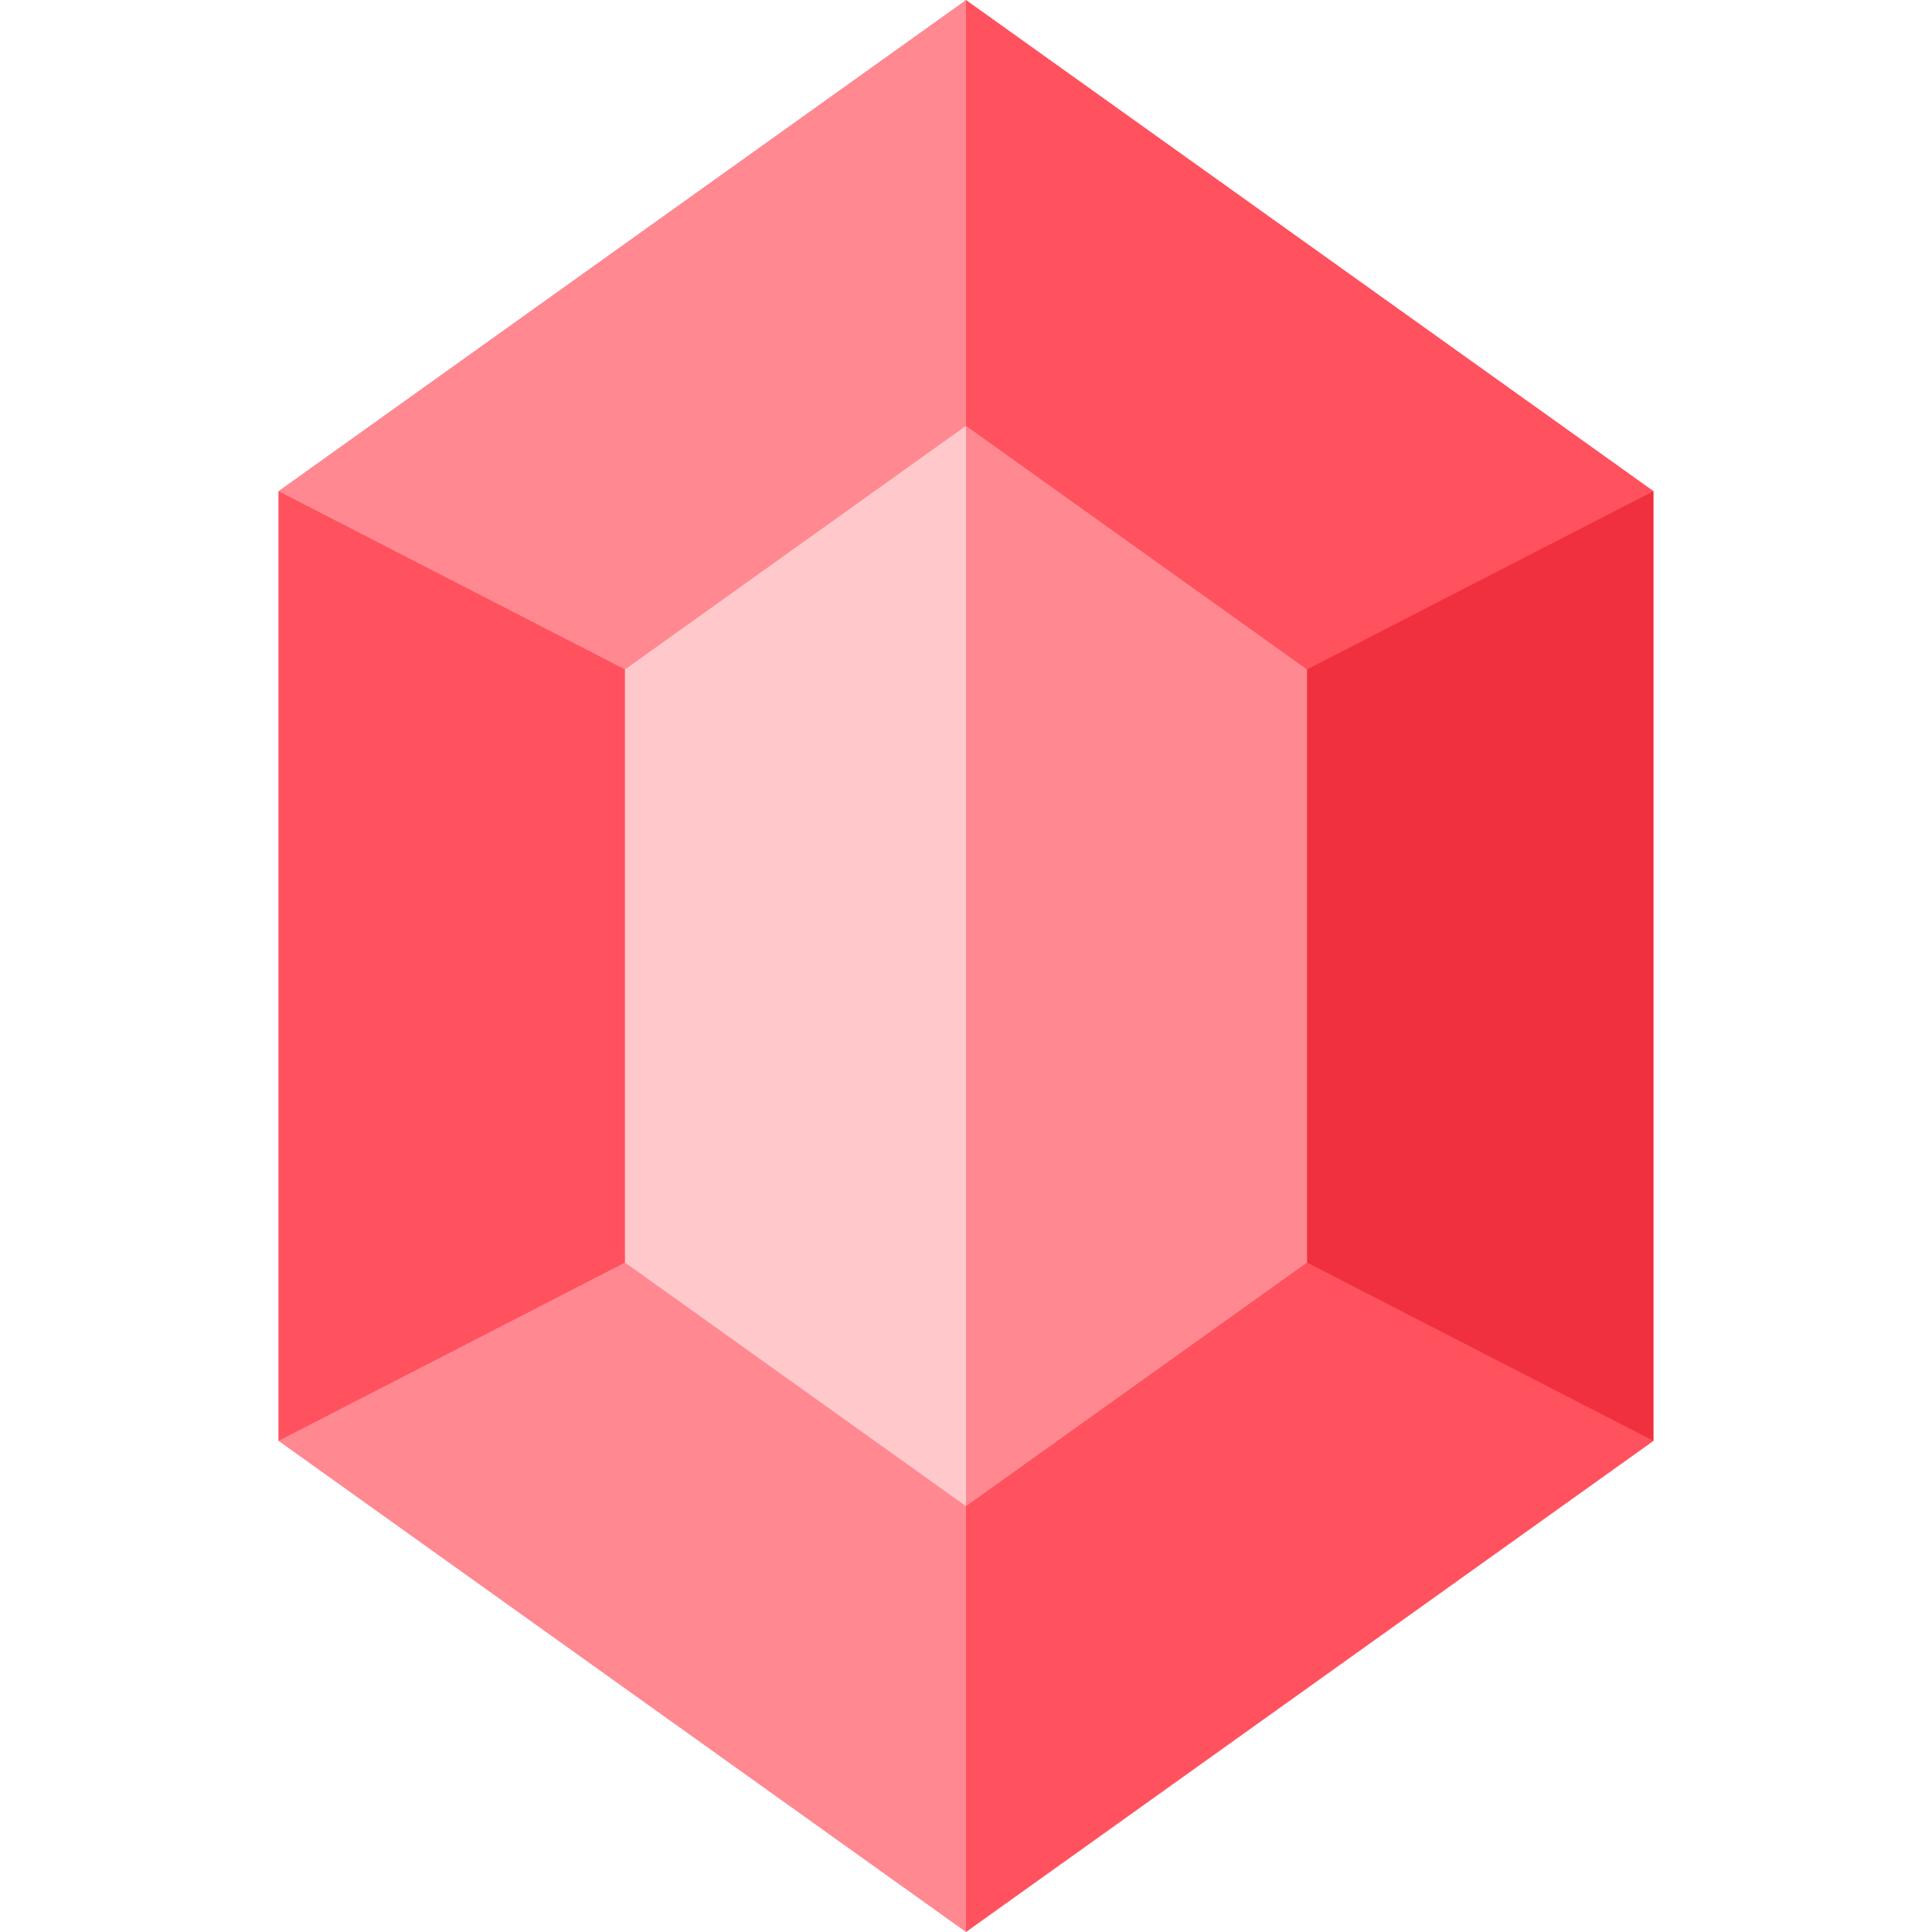
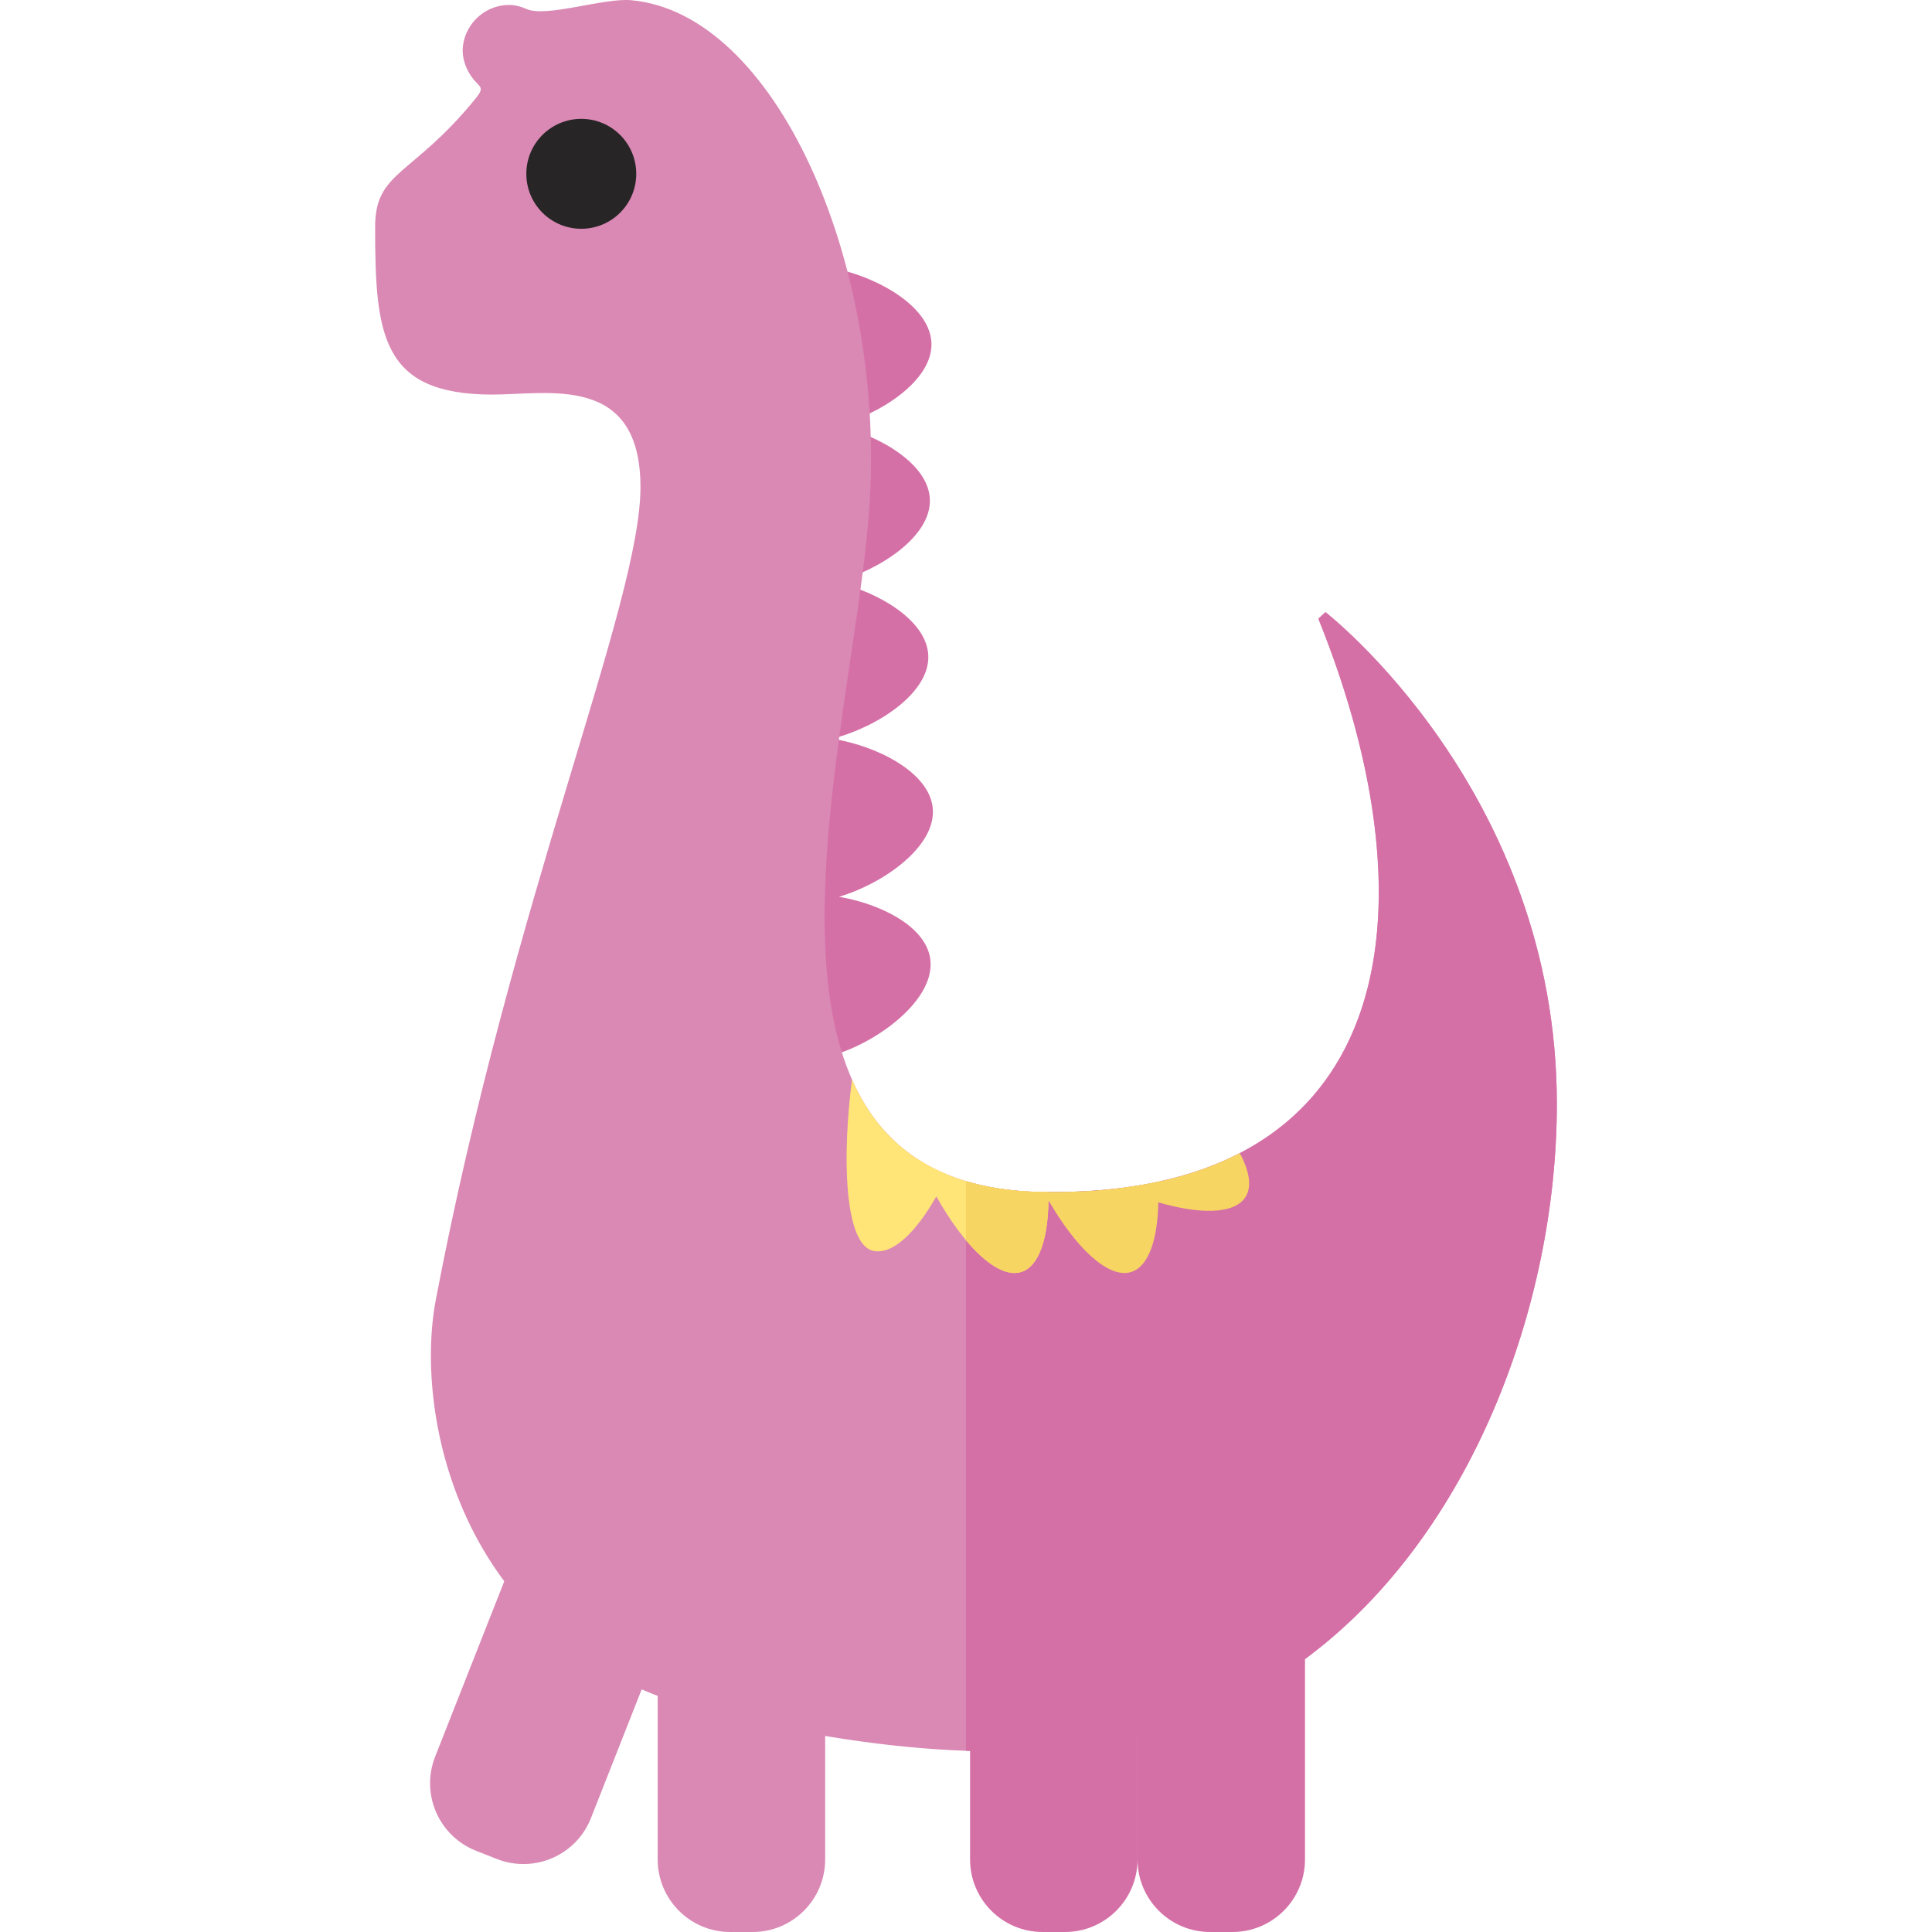
- <svg xmlns="http://www.w3.org/2000/svg" version="1.1" id="Capa_1" x="0px" y="0px" viewBox="0 0 512 512" style="enable-background:new 0 0 512 512;" xml:space="preserve">
-   <polygon style="fill:#F0303E;" points="326.367,157.395 326.367,354.605 438.203,381.838 438.203,130.162 " />
-   <g>
-     <polygon style="fill:#FF515E;" points="346.383,177.411 438.203,130.162 256,0 235.984,132.859  " />
-     <polygon style="fill:#FF515E;" points="235.984,379.141 256,512 438.203,381.838 346.383,334.589  " />
+ <svg xmlns="http://www.w3.org/2000/svg" version="1.1" id="Capa_1" x="0px" y="0px" viewBox="0 0 351.54 351.54" style="enable-background:new 0 0 351.54 351.54;" xml:space="preserve">
+   <g id="XMLID_791_">
+     <path id="XMLID_43_" style="fill:#D570A7;" d="M147.521,93.521c-2.211,29.218-3.043,64.7,1.849,98.976   c8.199-1.344,21.087-9.977,19.887-18.082c-0.877-5.925-9.043-9.937-16.589-11.245c7.987-2.348,17.672-9.099,17.059-16.076   c-0.581-6.611-10.235-11.409-18.286-12.676c8.026-2.049,17.736-8.236,17.469-15.132c-0.249-6.423-9.082-11.564-16.887-13.391   c7.967-2.125,17.438-8.244,17.174-15.055c-0.249-6.422-9.081-11.564-16.886-13.391c7.967-2.125,17.436-8.243,17.172-15.056   c-0.304-7.826-13.348-13.748-21.752-14.088C149.286,62.776,148.701,77.927,147.521,93.521z" />
+     <path id="XMLID_792_" style="fill:#DA88B4;" d="M241.178,111.387l-1.3,1.18c16.69,41.35,16.23,81.44-14.29,97.25   c-4.34,2.25-9.28,4.01-14.88,5.21c-2.26,0.49-4.63,0.88-7.11,1.18c-3.99,0.49-8.26,0.72-12.82,0.68h-0.86   c-0.2,0-0.41-0.01-0.62-0.01c-6.63-0.13-12.21-1.23-16.89-3.14c-1.92-0.78-3.69-1.7-5.32-2.75c-5.52-3.55-9.41-8.54-12.06-14.55   c-12.15-27.49,1.5-76.24,3.23-105.16c2.632-44.126-17.297-88.897-43.419-91.239c-5.015-0.45-15.451,3.213-19.071,1.589   c-0.929-0.417-1.924-0.698-2.942-0.723c-4.382-0.109-8.088,3.233-8.593,7.457c-0.185,1.55,0.19,3.113,0.901,4.503   c1.63,3.187,3.485,2.497,1.453,5.002c-11.569,14.26-18.329,13.199-18.329,23.41c0,19.63,1.09,30.52,21.34,30.52   c10.1,0,26.94-3.86,26.94,16.84c0,21.25-23.28,74.64-37.23,147.82c-4.14,21.74,4.95,63.82,48.95,74.82   c74.24,18.56,100.5-2.82,110-10c29.35-22.18,45.02-63.67,45.02-100.41C283.279,143.987,241.178,111.387,241.178,111.387z" />
+     <path id="XMLID_41_" style="fill:#DA88B4;" d="M136.938,351.54h-4.063c-7.293,0-13.205-5.912-13.205-13.205v-41.231h30.473v41.231   C150.143,345.628,144.231,351.54,136.938,351.54z" />
+     <path id="XMLID_40_" style="fill:#D570A7;" d="M193.776,351.54h-4.063c-7.293,0-13.205-5.912-13.205-13.205v-41.231h30.473v41.231   C206.981,345.628,201.069,351.54,193.776,351.54z" />
+     <path id="XMLID_39_" style="fill:#D570A7;" d="M224.249,351.54h-4.063c-7.293,0-13.205-5.912-13.205-13.205v-41.231h30.473v41.231   C237.454,345.628,231.542,351.54,224.249,351.54z" />
+     <path id="XMLID_38_" style="fill:#DA88B4;" d="M90.402,338.251l-3.78-1.49c-6.785-2.674-10.117-10.342-7.443-17.127l15.119-38.359   l28.35,11.174l-15.119,38.359C104.855,337.593,97.187,340.925,90.402,338.251z" />
+     <path id="XMLID_793_" style="fill:#D570A7;" d="M241.175,111.389l-1.293,1.182c21.739,53.857,14.387,105.556-50.586,104.311   c-5.115-0.098-9.593-0.787-13.527-1.969v103.649c38.904,1.389,55.382-11.919,62.487-17.288   c29.357-22.179,45.025-63.672,45.025-100.412C283.281,143.991,241.175,111.389,241.175,111.389z" />
+     <path id="XMLID_794_" style="fill:#FFE477;" d="M190.779,216.887c0.02,0.51,0.02,1.02,0,1.52c-0.08,6.77-1.65,11.97-4.92,13.03   c-4.35,1.4-10.56-4.93-15.49-13.74c-1.18-2.12-2.29-4.38-3.28-6.71c1.63,1.05,3.4,1.97,5.32,2.75c4.68,1.91,10.26,3.01,16.89,3.14   c0.21,0,0.42,0.01,0.62,0.01H190.779z" />
+     <path id="XMLID_795_" style="fill:#F6D563;" d="M210.769,218.777c-0.13,6.59-1.7,11.62-4.91,12.66   c-4.23,1.36-10.22-4.59-15.08-13.03c-0.29-0.5-0.58-1.01-0.86-1.52h0.86c4.56,0.04,8.83-0.19,12.82-0.68   c2.48-0.3,4.85-0.69,7.11-1.18C210.789,216.317,210.809,217.567,210.769,218.777z" />
+     <path id="XMLID_796_" style="fill:#F6D563;" d="M226.619,217.817c-2.03,3.18-8.39,3.13-15.85,0.96c-2.31-0.66-4.74-1.53-7.17-2.57   c2.48-0.3,4.85-0.69,7.11-1.18c5.6-1.2,10.54-2.96,14.88-5.21C227.319,213.047,227.839,215.897,226.619,217.817z" />
+     <path id="XMLID_797_" style="fill:#FFE477;" d="M172.409,213.737c-0.65,1.39-1.33,2.72-2.04,3.96c-3.64,6.45-7.91,10.68-11.49,9.9   c-5.37-1.19-5.63-17.64-3.85-31.16c2.65,6.01,6.54,11,12.06,14.55C168.718,212.037,170.489,212.957,172.409,213.737z" />
+     <path id="XMLID_798_" style="fill:#F6D563;" d="M189.918,216.887c-0.2,0-0.41-0.01-0.62-0.01c-5.114-0.1-9.597-0.783-13.53-1.964   v10.752c3.573,4.264,7.232,6.692,10.09,5.773c3.27-1.06,4.84-6.26,4.92-13.03c0.02-0.5,0.02-1.01,0-1.52H189.918z" />
+     <circle id="XMLID_799_" style="fill:#272525;" cx="105.769" cy="31.627" r="10" />
  </g>
-   <polygon style="fill:#FF8891;" points="256,112.843 235.984,256 256,399.157 346.383,334.589 346.383,177.411 " />
-   <polygon style="fill:#FFC9CC;" points="145.601,157.395 145.601,354.605 256,399.157 256,112.843 " />
-   <g>
-     <polygon style="fill:#FF8891;" points="165.617,334.589 114.591,331 73.797,381.838 256,512 256,399.157  " />
-     <polygon style="fill:#FF8891;" points="256,112.843 256,0 73.797,130.162 114.591,182.333 165.617,177.411  " />
-   </g>
-   <polygon style="fill:#FF515E;" points="165.617,177.411 73.797,130.162 73.797,381.838 165.617,334.589 " />
  <g>
</g>
  <g>
</g>
  <g>
</g>
  <g>
</g>
  <g>
</g>
  <g>
</g>
  <g>
</g>
  <g>
</g>
  <g>
</g>
  <g>
</g>
  <g>
</g>
  <g>
</g>
  <g>
</g>
  <g>
</g>
  <g>
</g>
</svg>
